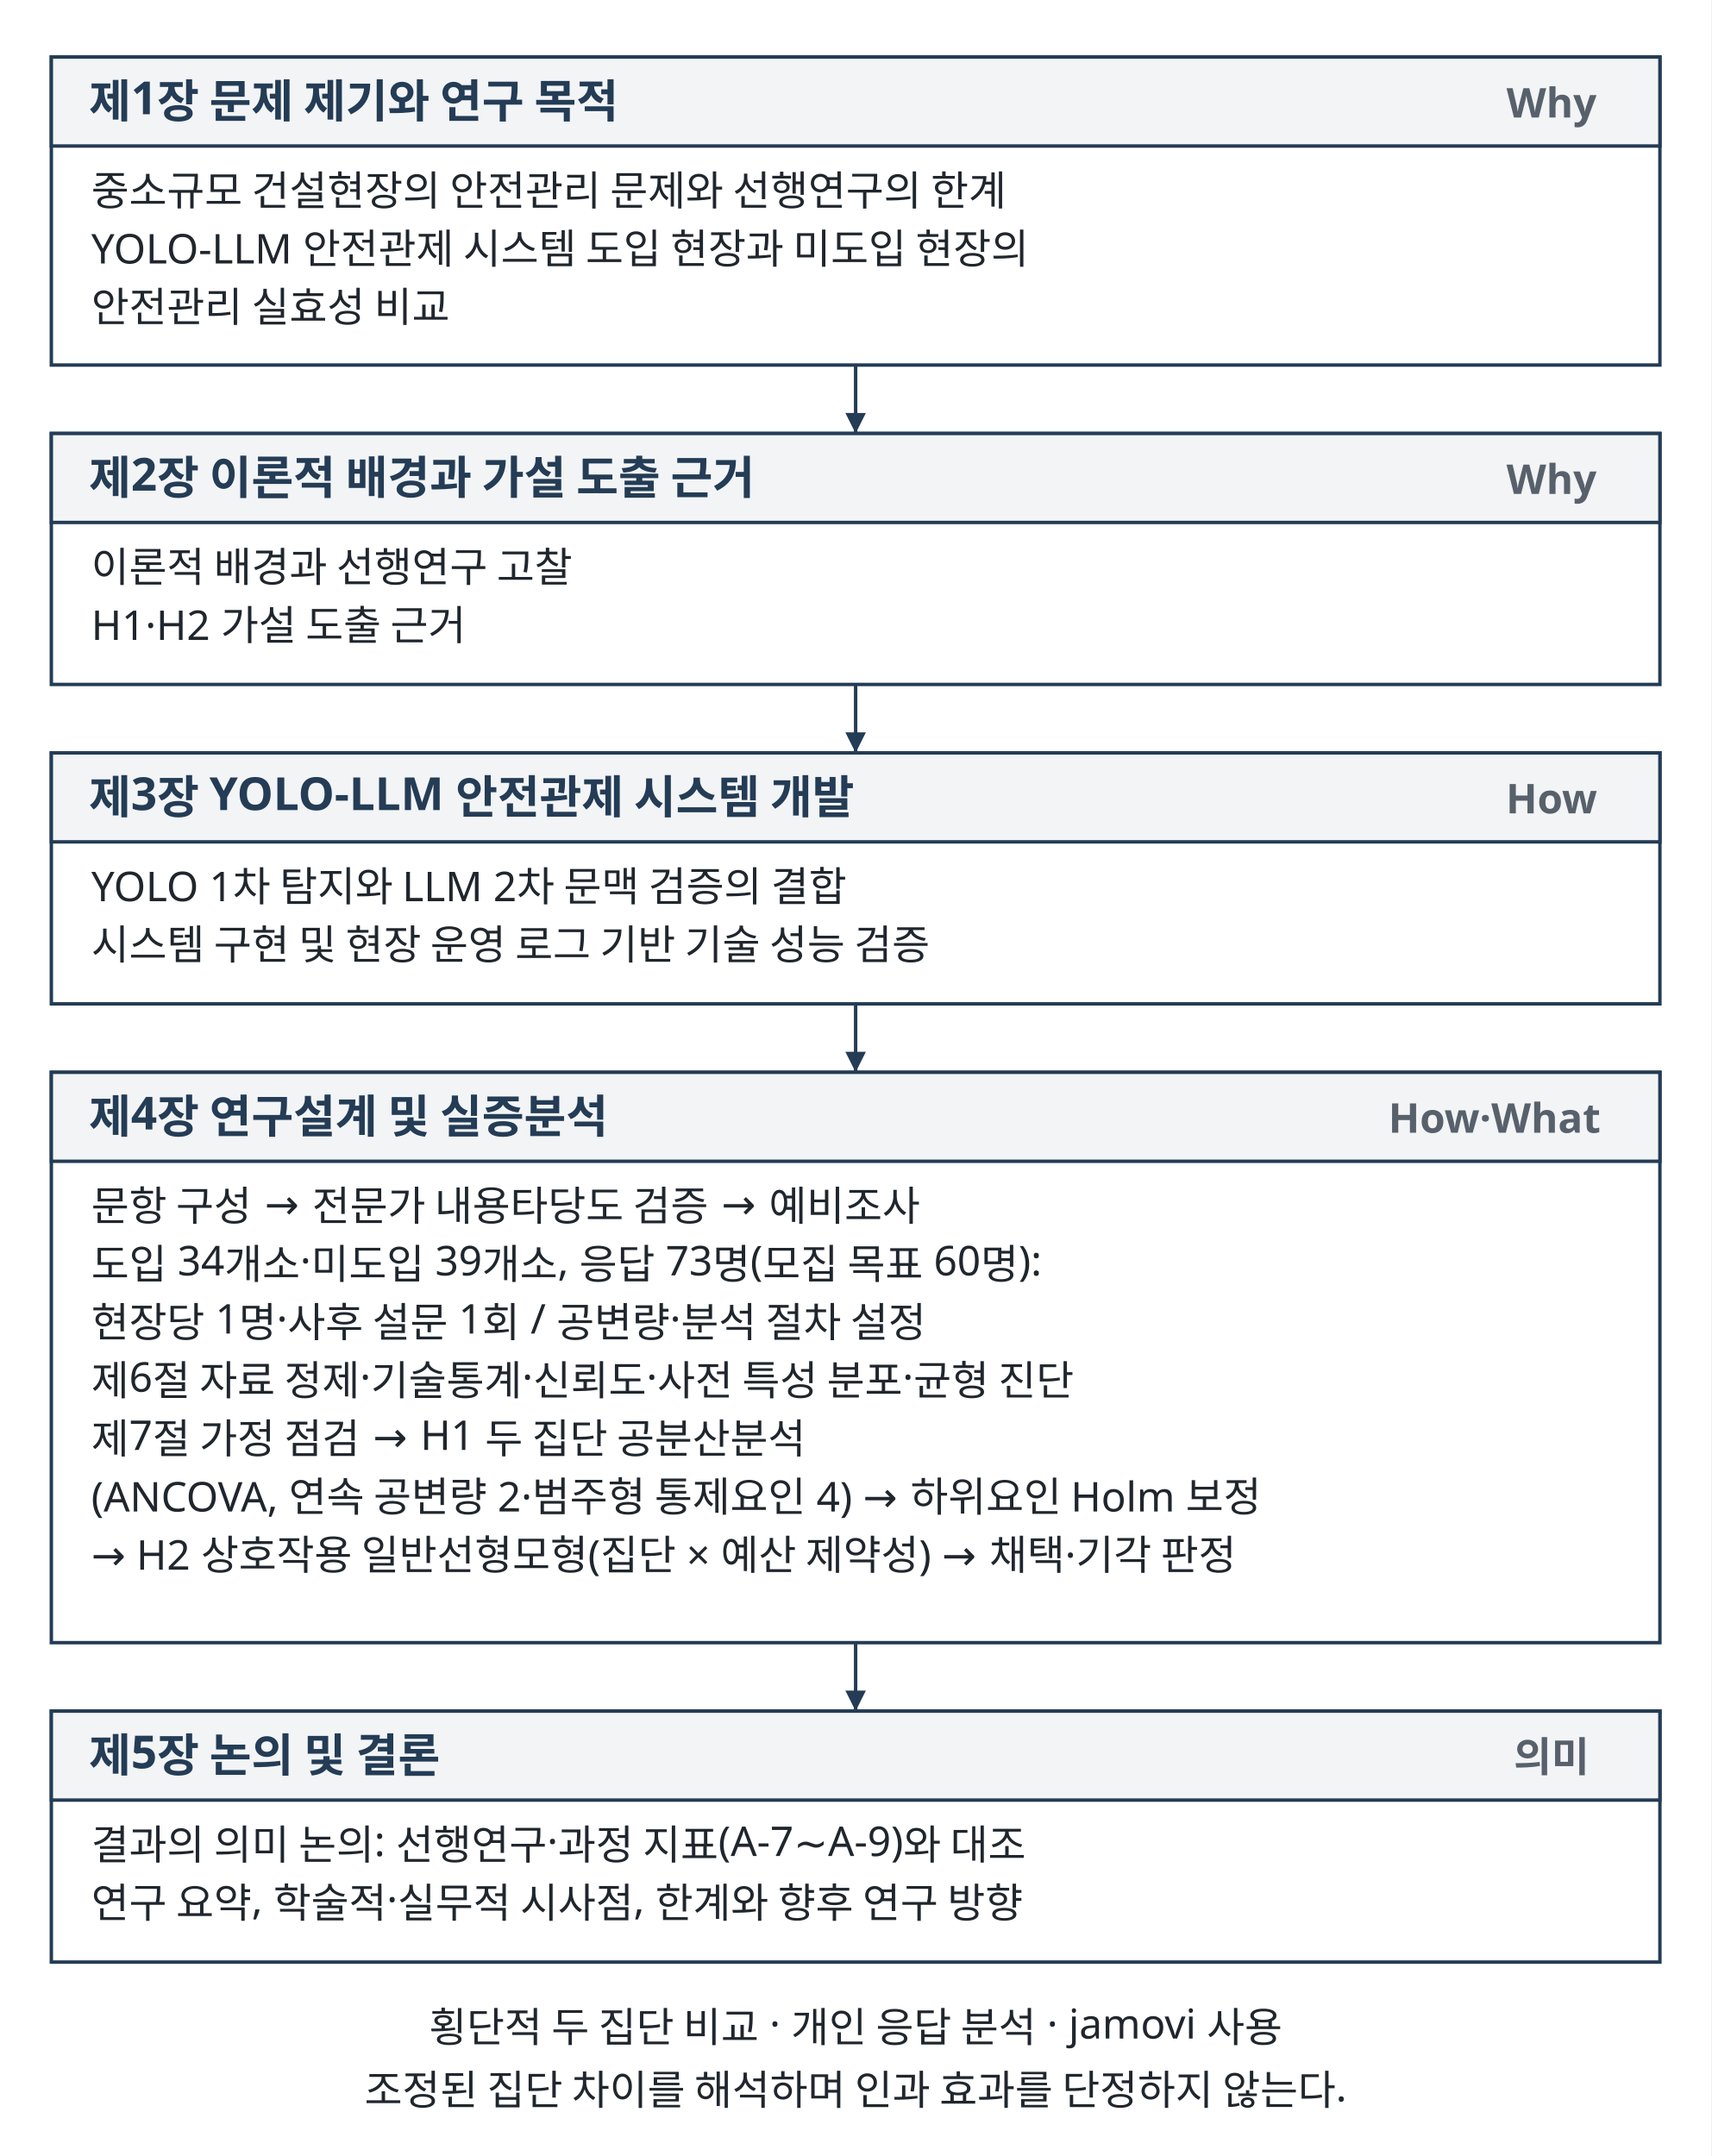
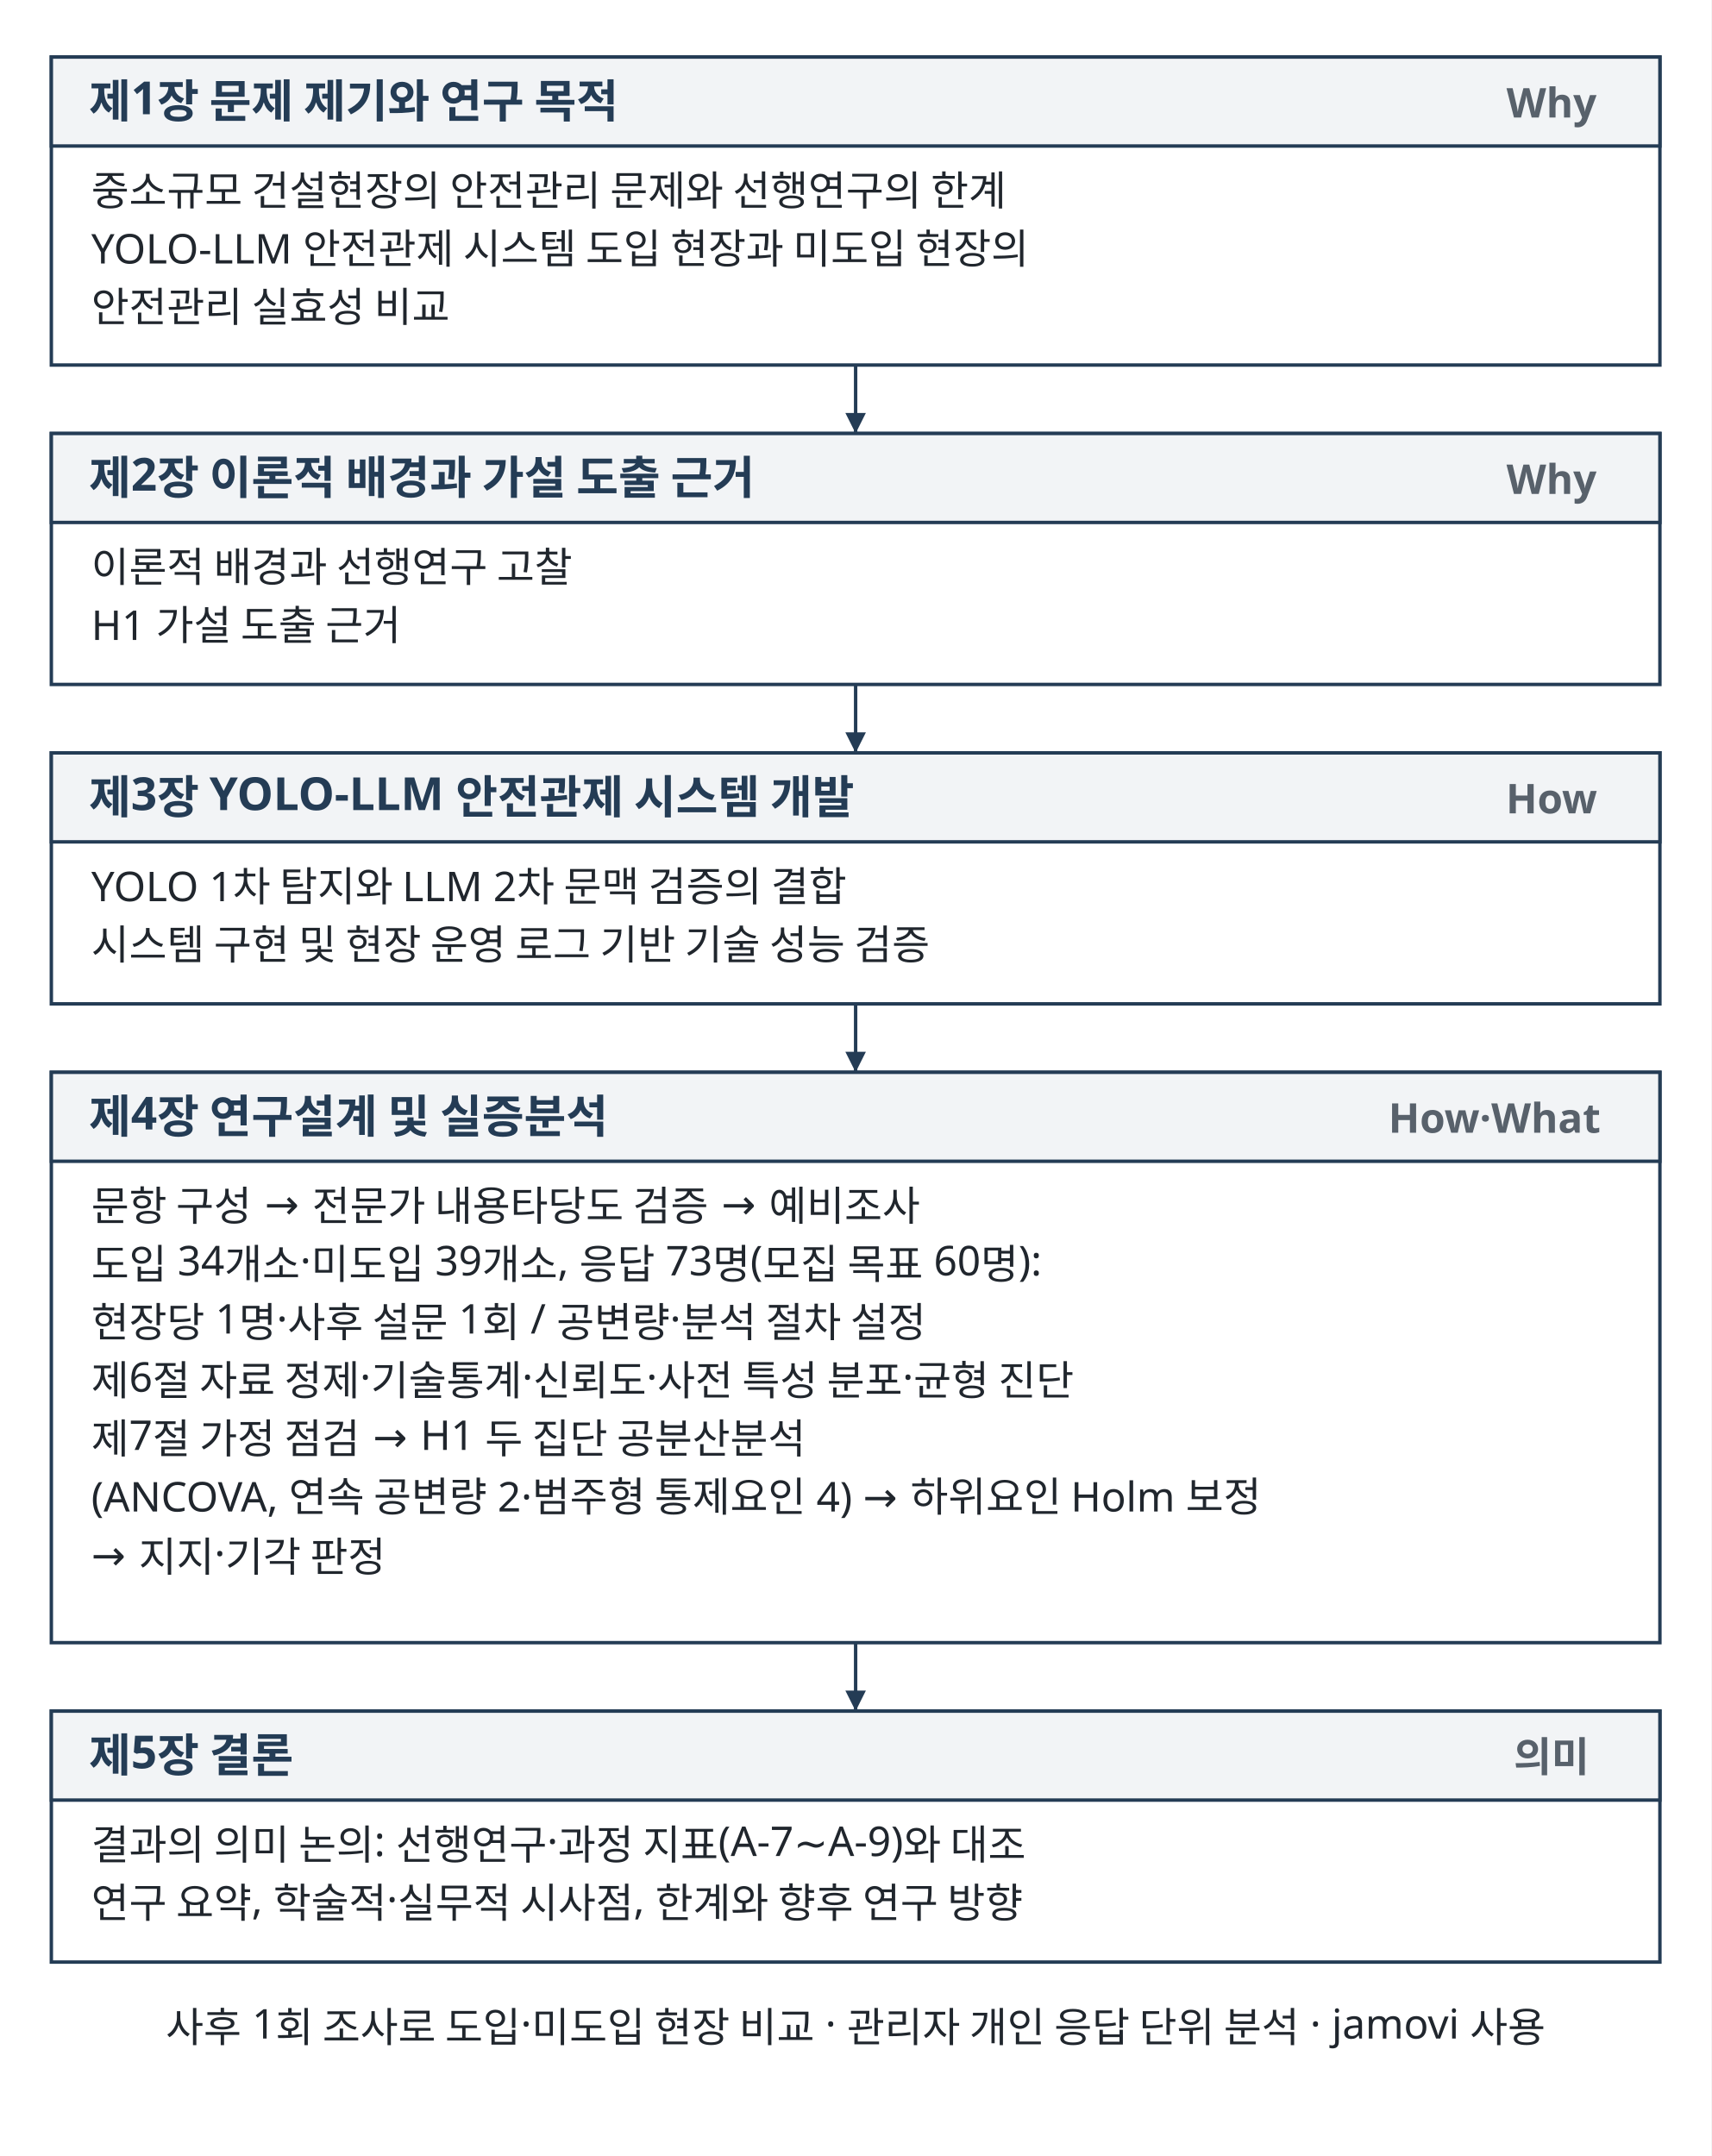
<svg xmlns="http://www.w3.org/2000/svg" width="150mm" height="189.0mm" viewBox="0 0 1500 1890">
  <rect width="1500" height="100%" fill="white" />
  <rect x="45" y="50" width="1410" height="270" fill="white" stroke="#243C55" stroke-width="3" />
  <rect x="45" y="50" width="1410" height="78" fill="#F2F4F6" stroke="#243C55" stroke-width="3" />
  <text x="78" y="103" font-family="Malgun Gothic" font-size="40" font-weight="700" fill="#243C55" text-anchor="start">제1장  문제 제기와 연구 목적</text>
  <text x="1360" y="103" font-family="Malgun Gothic" font-size="36" font-weight="700" fill="#58616B" text-anchor="middle">Why</text>
  <text x="80" y="180" font-family="Malgun Gothic" font-size="36" font-weight="400" fill="#20262D" text-anchor="start">중소규모 건설현장의 안전관리 문제와 선행연구의 한계</text>
  <text x="80" y="231" font-family="Malgun Gothic" font-size="36" font-weight="400" fill="#20262D" text-anchor="start">YOLO-LLM 안전관제 시스템 도입 현장과 미도입 현장의</text>
  <text x="80" y="282" font-family="Malgun Gothic" font-size="36" font-weight="400" fill="#20262D" text-anchor="start">안전관리 실효성 비교</text>
  <polyline points="750,320 750,380" fill="none" stroke="#243C55" stroke-width="3" />
  <polygon points="750,380 759.0,362.0 741.0,362.0" fill="#243C55" />
  <rect x="45" y="380" width="1410" height="220" fill="white" stroke="#243C55" stroke-width="3" />
  <rect x="45" y="380" width="1410" height="78" fill="#F2F4F6" stroke="#243C55" stroke-width="3" />
  <text x="78" y="433" font-family="Malgun Gothic" font-size="40" font-weight="700" fill="#243C55" text-anchor="start">제2장  이론적 배경과 가설 도출 근거</text>
  <text x="1360" y="433" font-family="Malgun Gothic" font-size="36" font-weight="700" fill="#58616B" text-anchor="middle">Why</text>
  <text x="80" y="510" font-family="Malgun Gothic" font-size="36" font-weight="400" fill="#20262D" text-anchor="start">이론적 배경과 선행연구 고찰</text>
-   <text x="80" y="561" font-family="Malgun Gothic" font-size="36" font-weight="400" fill="#20262D" text-anchor="start">H1·H2 가설 도출 근거</text>
+   <text x="80" y="561" font-family="Malgun Gothic" font-size="36" font-weight="400" fill="#20262D" text-anchor="start">H1 가설 도출 근거</text>
  <polyline points="750,600 750,660" fill="none" stroke="#243C55" stroke-width="3" />
  <polygon points="750,660 759.0,642.0 741.0,642.0" fill="#243C55" />
  <rect x="45" y="660" width="1410" height="220" fill="white" stroke="#243C55" stroke-width="3" />
  <rect x="45" y="660" width="1410" height="78" fill="#F2F4F6" stroke="#243C55" stroke-width="3" />
  <text x="78" y="713" font-family="Malgun Gothic" font-size="40" font-weight="700" fill="#243C55" text-anchor="start">제3장  YOLO-LLM 안전관제 시스템 개발</text>
  <text x="1360" y="713" font-family="Malgun Gothic" font-size="36" font-weight="700" fill="#58616B" text-anchor="middle">How</text>
  <text x="80" y="790" font-family="Malgun Gothic" font-size="36" font-weight="400" fill="#20262D" text-anchor="start">YOLO 1차 탐지와 LLM 2차 문맥 검증의 결합</text>
  <text x="80" y="841" font-family="Malgun Gothic" font-size="36" font-weight="400" fill="#20262D" text-anchor="start">시스템 구현 및 현장 운영 로그 기반 기술 성능 검증</text>
  <polyline points="750,880 750,940" fill="none" stroke="#243C55" stroke-width="3" />
  <polygon points="750,940 759.0,922.0 741.0,922.0" fill="#243C55" />
  <rect x="45" y="940" width="1410" height="500" fill="white" stroke="#243C55" stroke-width="3" />
  <rect x="45" y="940" width="1410" height="78" fill="#F2F4F6" stroke="#243C55" stroke-width="3" />
  <text x="78" y="993" font-family="Malgun Gothic" font-size="40" font-weight="700" fill="#243C55" text-anchor="start">제4장  연구설계 및 실증분석</text>
  <text x="1310" y="993" font-family="Malgun Gothic" font-size="36" font-weight="700" fill="#58616B" text-anchor="middle">How·What</text>
  <text x="80" y="1070" font-family="Malgun Gothic" font-size="36" font-weight="400" fill="#20262D" text-anchor="start">문항 구성 → 전문가 내용타당도 검증 → 예비조사</text>
  <text x="80" y="1121" font-family="Malgun Gothic" font-size="36" font-weight="400" fill="#20262D" text-anchor="start">도입 34개소·미도입 39개소, 응답 73명(모집 목표 60명):</text>
  <text x="80" y="1172" font-family="Malgun Gothic" font-size="36" font-weight="400" fill="#20262D" text-anchor="start">현장당 1명·사후 설문 1회 / 공변량·분석 절차 설정</text>
  <text x="80" y="1223" font-family="Malgun Gothic" font-size="36" font-weight="400" fill="#20262D" text-anchor="start">제6절  자료 정제·기술통계·신뢰도·사전 특성 분포·균형 진단</text>
  <text x="80" y="1274" font-family="Malgun Gothic" font-size="36" font-weight="400" fill="#20262D" text-anchor="start">제7절  가정 점검 → H1 두 집단 공분산분석</text>
  <text x="80" y="1325" font-family="Malgun Gothic" font-size="36" font-weight="400" fill="#20262D" text-anchor="start">(ANCOVA, 연속 공변량 2·범주형 통제요인 4) → 하위요인 Holm 보정</text>
-   <text x="80" y="1376" font-family="Malgun Gothic" font-size="36" font-weight="400" fill="#20262D" text-anchor="start">→ H2 상호작용 일반선형모형(집단 × 예산 제약성) → 채택·기각 판정</text>
+   <text x="80" y="1376" font-family="Malgun Gothic" font-size="36" font-weight="400" fill="#20262D" text-anchor="start">→ 지지·기각 판정</text>
  <polyline points="750,1440 750,1500" fill="none" stroke="#243C55" stroke-width="3" />
  <polygon points="750,1500 759.0,1482.0 741.0,1482.0" fill="#243C55" />
  <rect x="45" y="1500" width="1410" height="220" fill="white" stroke="#243C55" stroke-width="3" />
  <rect x="45" y="1500" width="1410" height="78" fill="#F2F4F6" stroke="#243C55" stroke-width="3" />
-   <text x="78" y="1553" font-family="Malgun Gothic" font-size="40" font-weight="700" fill="#243C55" text-anchor="start">제5장  논의 및 결론</text>
+   <text x="78" y="1553" font-family="Malgun Gothic" font-size="40" font-weight="700" fill="#243C55" text-anchor="start">제5장  결론</text>
  <text x="1360" y="1553" font-family="Malgun Gothic" font-size="36" font-weight="700" fill="#58616B" text-anchor="middle">의미</text>
  <text x="80" y="1630" font-family="Malgun Gothic" font-size="36" font-weight="400" fill="#20262D" text-anchor="start">결과의 의미 논의: 선행연구·과정 지표(A-7∼A-9)와 대조</text>
  <text x="80" y="1681" font-family="Malgun Gothic" font-size="36" font-weight="400" fill="#20262D" text-anchor="start">연구 요약, 학술적·실무적 시사점, 한계와 향후 연구 방향</text>
-   <text x="750" y="1790" font-family="Malgun Gothic" font-size="36" font-weight="400" fill="#20262D" text-anchor="middle">횡단적 두 집단 비교 · 개인 응답 분석 · jamovi 사용</text>
-   <text x="750" y="1845" font-family="Malgun Gothic" font-size="36" font-weight="400" fill="#20262D" text-anchor="middle">조정된 집단 차이를 해석하며 인과 효과를 단정하지 않는다.</text>
+   <text x="750" y="1790" font-family="Malgun Gothic" font-size="36" font-weight="400" fill="#20262D" text-anchor="middle">사후 1회 조사로 도입·미도입 현장 비교 · 관리자 개인 응답 단위 분석 · jamovi 사용</text>
</svg>
